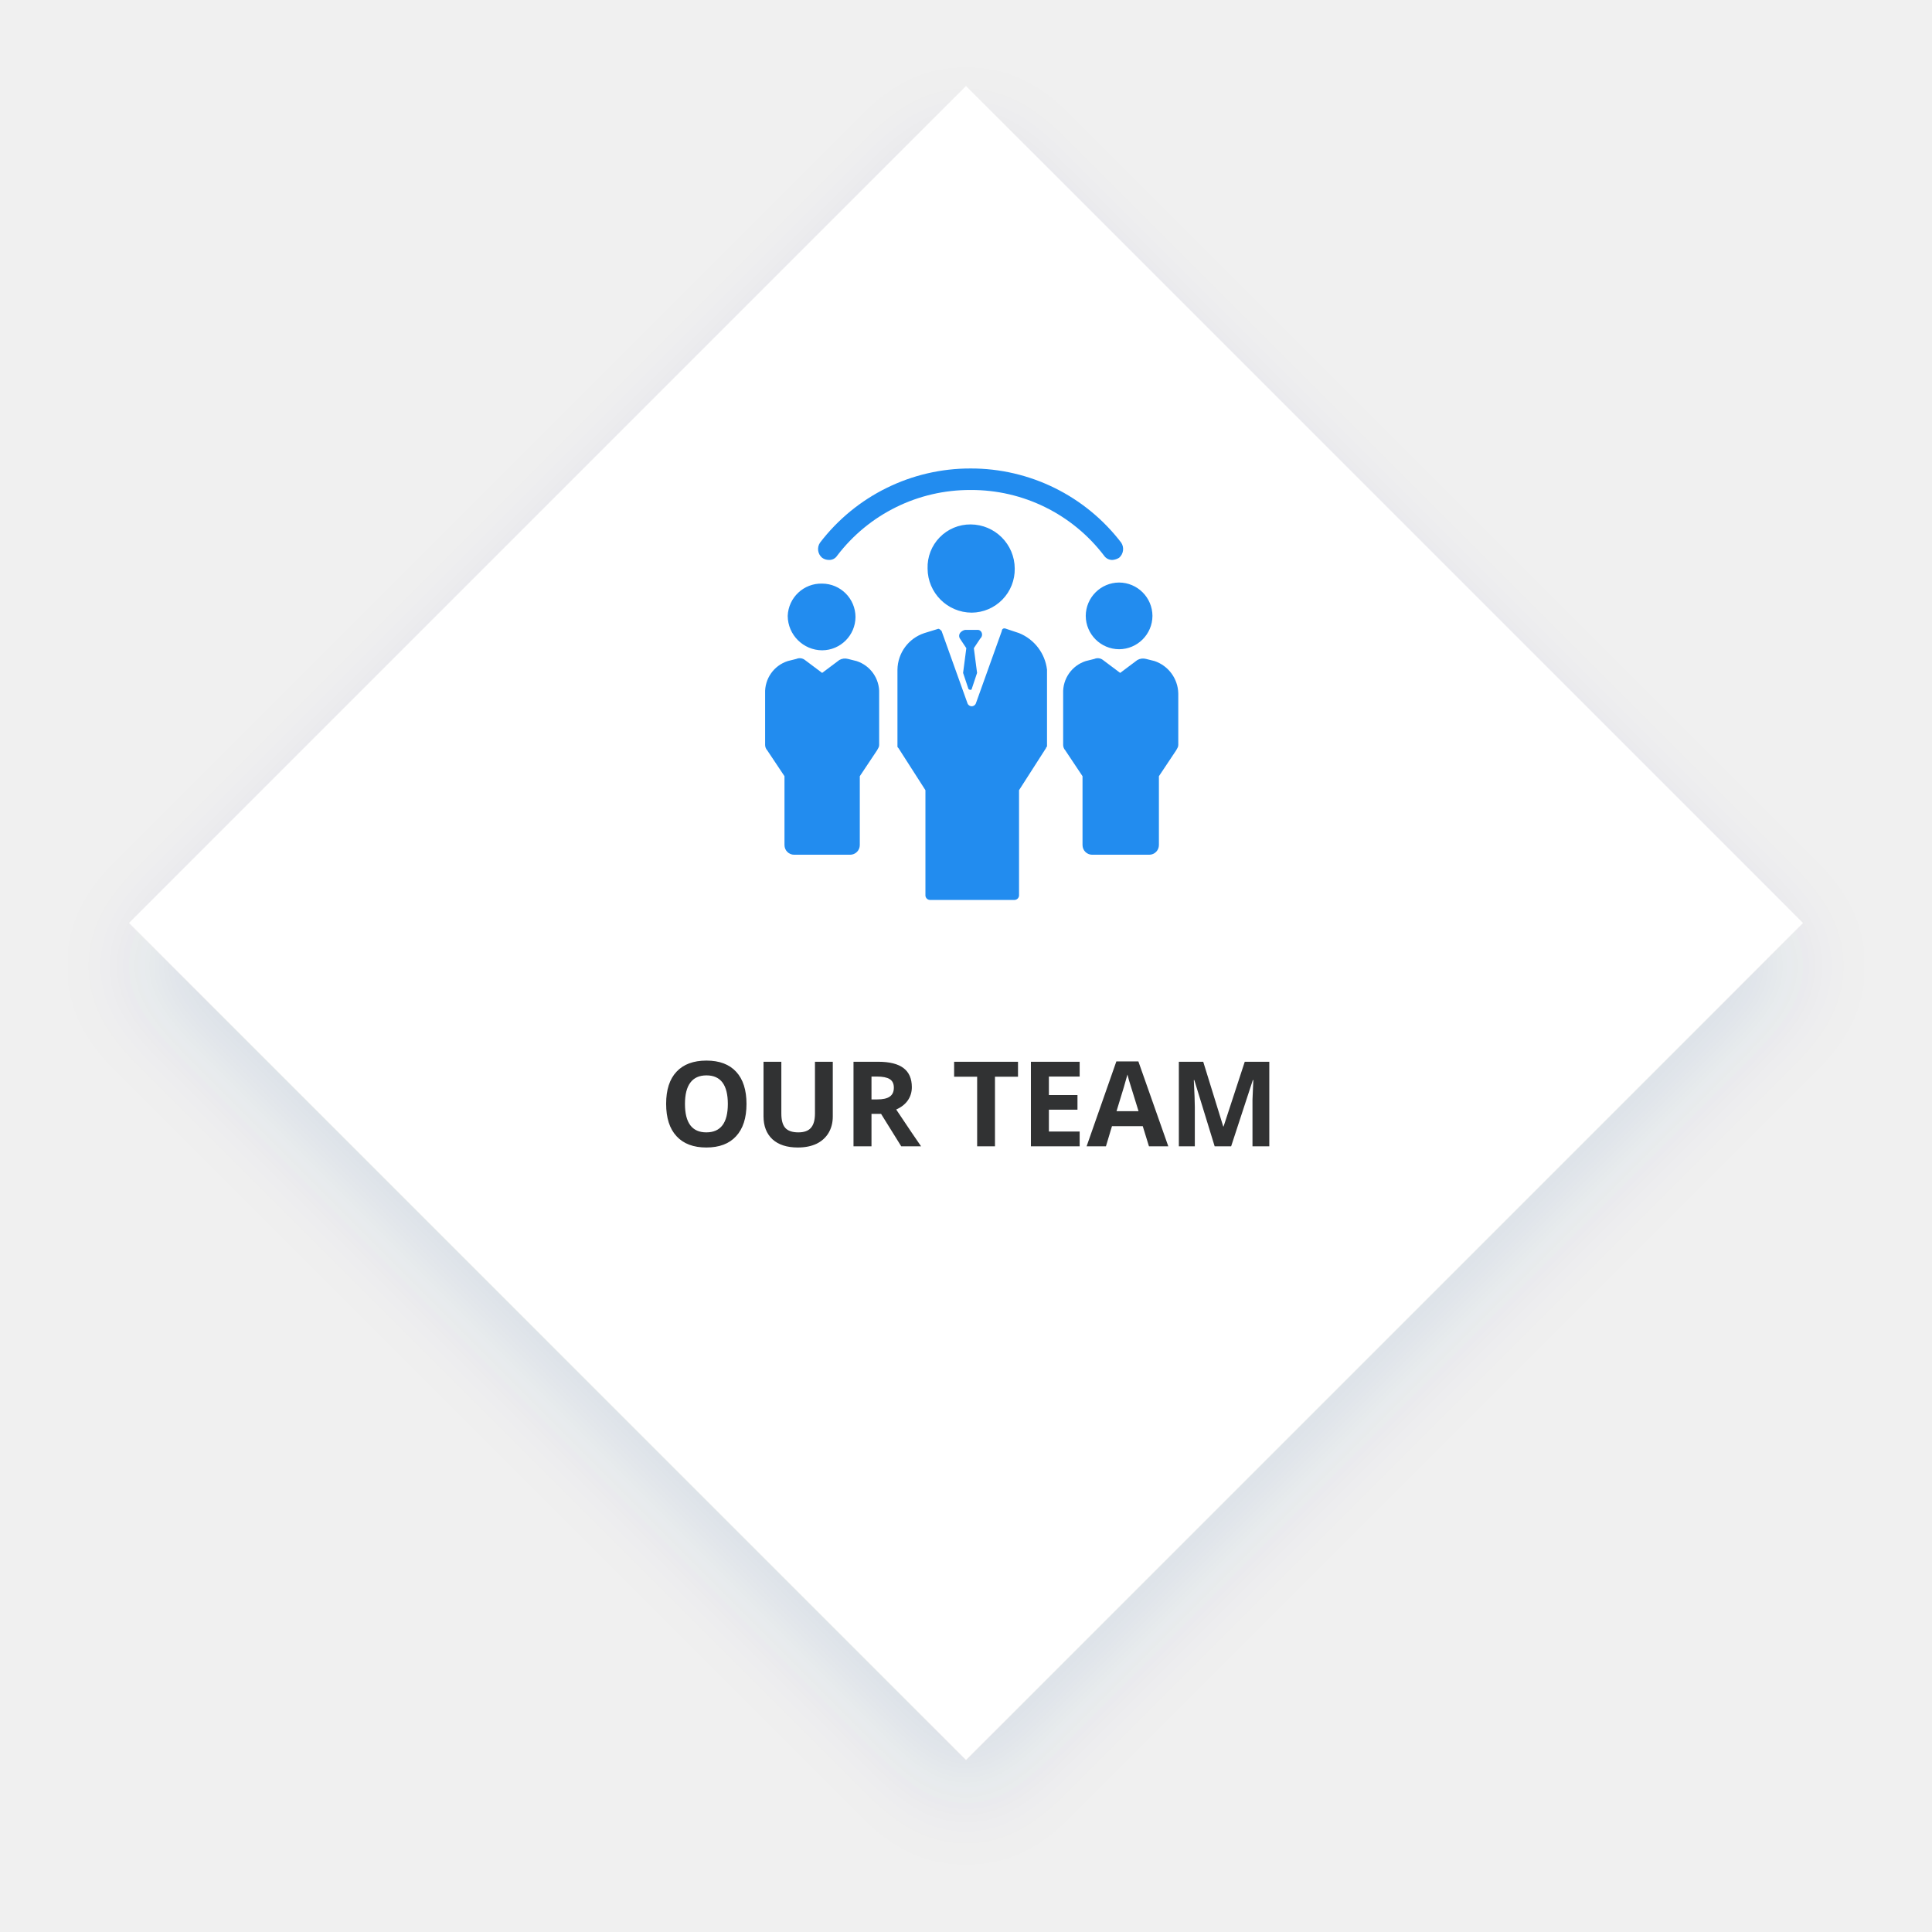
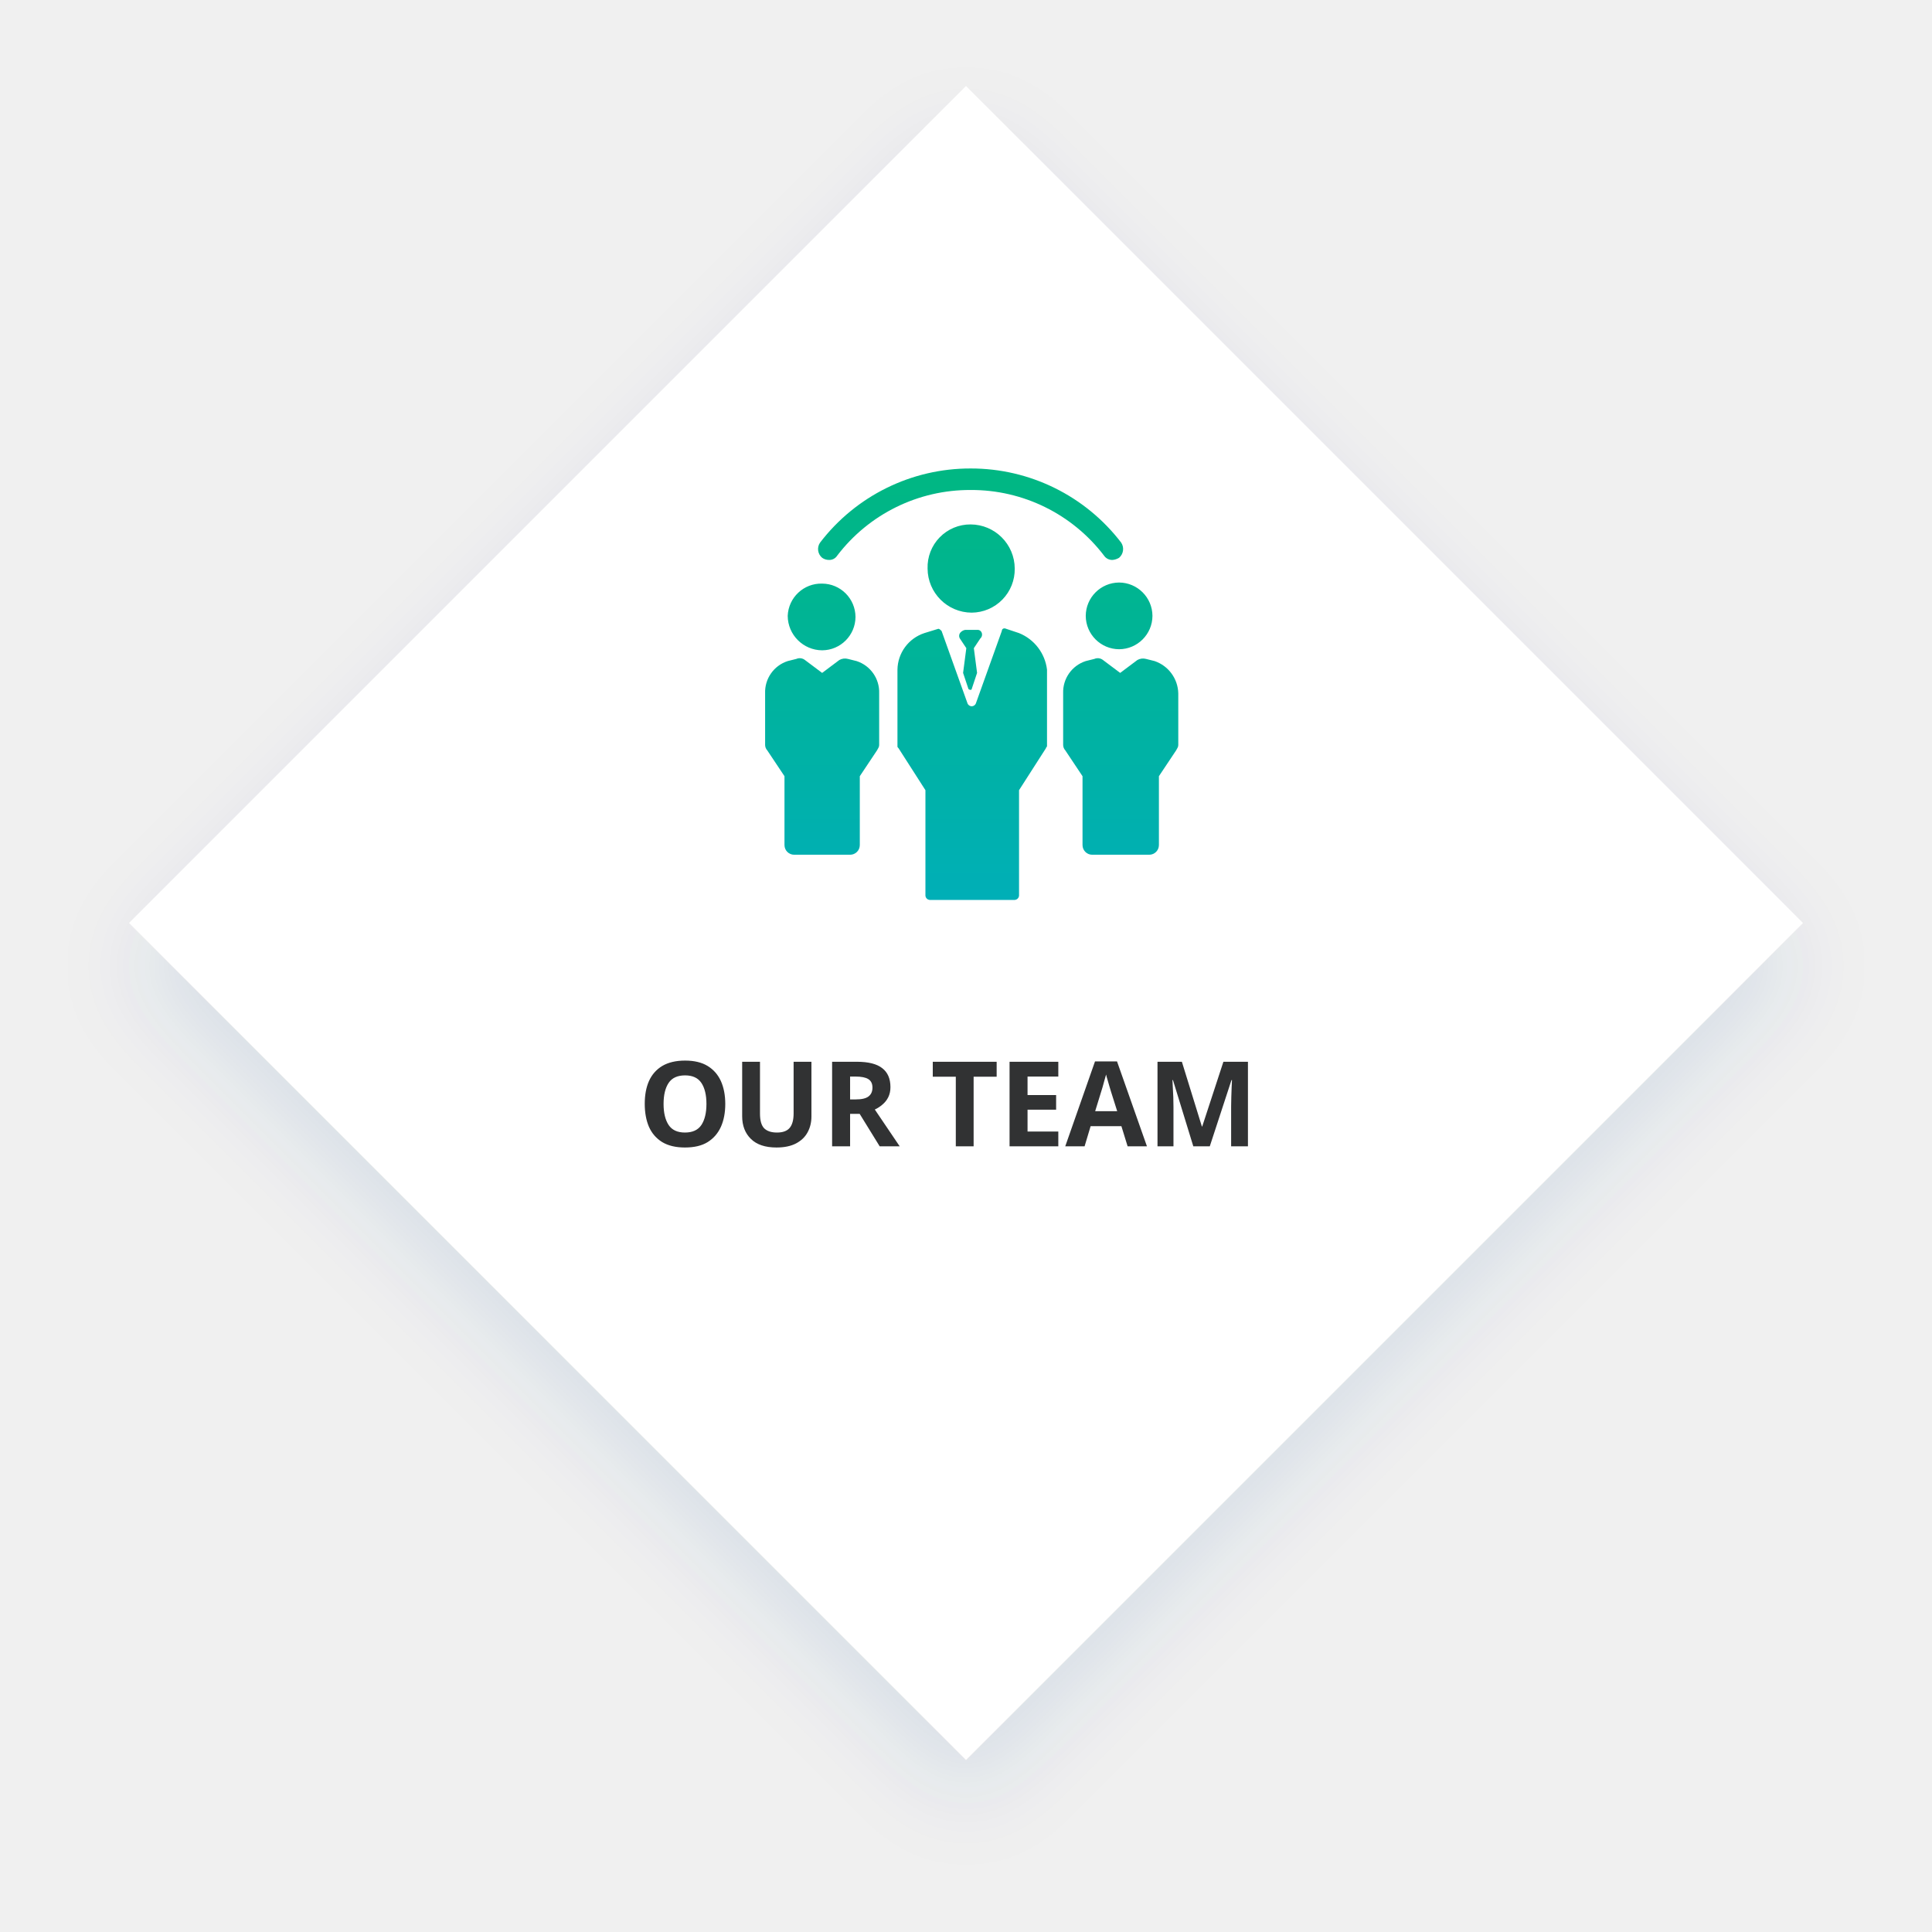
<svg xmlns="http://www.w3.org/2000/svg" viewBox="70.889 -1245.541 179.563 179.563">
  <defs>
    <style>
      .cls-1 {
        fill: #fff;
      }

      .cls-2 {
        fill: #313233;
        font-size: 11px;
-         font-family: OpenSans-Bold, Open Sans;
+         font-family: GothamPro-Bold, Gotham Pro;
        font-weight: 700;
      }

      .cls-3 {
-         fill: #228cef;
+         fill: url(#linear-gradient);
      }

      .cls-4 {
        filter: url(#Path_110);
      }
    </style>
    <filter id="Path_110" x="70.889" y="-1245.541" width="179.563" height="179.563" filterUnits="userSpaceOnUse">
      <feOffset dy="4" input="SourceAlpha" />
      <feGaussianBlur stdDeviation="4" result="blur" />
      <feFlood flood-color="#0f5699" flood-opacity="0.102" />
      <feComposite operator="in" in2="blur" />
      <feComposite in="SourceGraphic" />
    </filter>
+     <linearGradient id="linear-gradient" x1="0.5" x2="0.5" y2="1" gradientUnits="objectBoundingBox">
+       <stop offset="0" stop-color="#00b782" />
+       <stop offset="1" stop-color="#00afb7" />
+     </linearGradient>
  </defs>
  <g id="_2" data-name="2" transform="translate(-759 -2154)">
    <g class="cls-4" transform="matrix(1, 0, 0, 1, 759, 2154)">
      <path id="Path_110-2" data-name="Path 110" class="cls-1" d="M0,0H110V110H0Z" transform="translate(82.89 -1159.76) rotate(-45)" />
    </g>
    <text id="OUR_TEAM" data-name="OUR TEAM" class="cls-2" transform="translate(920 1015)">
-       <tspan x="-28.84" y="0">OUR TEAM</tspan>
+       <tspan x="-30.827" y="0">OUR TEAM</tspan>
    </text>
    <g id="Group_135" data-name="Group 135" transform="translate(900.9 952)">
      <path id="Union_3" data-name="Union 3" class="cls-3" d="M-31.6,1193.1a.431.431,0,0,1-.4-.4v-9.8l-2.5-3.9c-.1-.1-.1-.1-.1-.2v-7.1a3.634,3.634,0,0,1,2.5-3.4l1.3-.4c.1,0,.2.1.3.2l2.4,6.7a.417.417,0,0,0,.8,0l2.4-6.7c0-.2.2-.3.4-.2l1.2.4a4.2,4.2,0,0,1,2.6,3.4v7.1c0,.1-.1.1-.1.2l-2.5,3.9v9.8a.431.431,0,0,1-.4.4Zm15.1-4.2a.9.9,0,0,1-.9-.9v-6.4l-1.6-2.4a.763.763,0,0,1-.2-.5v-4.8a3.035,3.035,0,0,1,2.1-3l.8-.2a.784.784,0,0,1,.8.1l1.6,1.2,1.6-1.2a1.064,1.064,0,0,1,.8-.1l.8.2a3.251,3.251,0,0,1,2.2,3v4.8c0,.2-.1.3-.2.5l-1.6,2.4v6.4a.9.9,0,0,1-.9.9Zm-27.7,0a.9.9,0,0,1-.9-.9v-6.4l-1.6-2.4a.763.763,0,0,1-.2-.5v-4.8a3.035,3.035,0,0,1,2.1-3l.8-.2a.784.784,0,0,1,.8.1l1.6,1.2,1.6-1.2a1.061,1.061,0,0,1,.8-.1l.8.2a3.035,3.035,0,0,1,2.1,3v4.8c0,.2-.1.3-.2.5l-1.6,2.4v6.4a.9.9,0,0,1-.9.9Zm16.2-15.4-.5-1.5.3-2.3-.6-.9a.472.472,0,0,1,.1-.6.756.756,0,0,1,.4-.2h1.1a.4.4,0,0,1,.4.2.483.483,0,0,1-.1.6l-.6.9.3,2.3-.5,1.5c0,.05-.05.075-.112.075A.275.275,0,0,1-28,1173.5Zm-16.8-6.8a3.119,3.119,0,0,1,3.2-3,3.115,3.115,0,0,1,3.1,3.1,3.116,3.116,0,0,1-3.1,3.1A3.223,3.223,0,0,1-44.8,1166.7Zm27.7,0a3.115,3.115,0,0,1,3.1-3.1,3.116,3.116,0,0,1,3.1,3.1,3.116,3.116,0,0,1-3.1,3.1A3.116,3.116,0,0,1-17.1,1166.7Zm-14.7-4.4a3.972,3.972,0,0,1,4-4.1,4.118,4.118,0,0,1,4.1,4.1,4.033,4.033,0,0,1-4,4.1A4.118,4.118,0,0,1-31.8,1162.3Zm-9.8-1a1.056,1.056,0,0,1-.2-1.4,17.569,17.569,0,0,1,14-6.9,17.572,17.572,0,0,1,14,6.9,1.075,1.075,0,0,1-.2,1.4,1.421,1.421,0,0,1-.6.2.91.91,0,0,1-.8-.4,15.487,15.487,0,0,0-12.4-6.1,15.49,15.49,0,0,0-12.4,6.1.861.861,0,0,1-.762.4A1.077,1.077,0,0,1-41.6,1161.3Z" transform="translate(47 -1153)" />
    </g>
  </g>
</svg>
